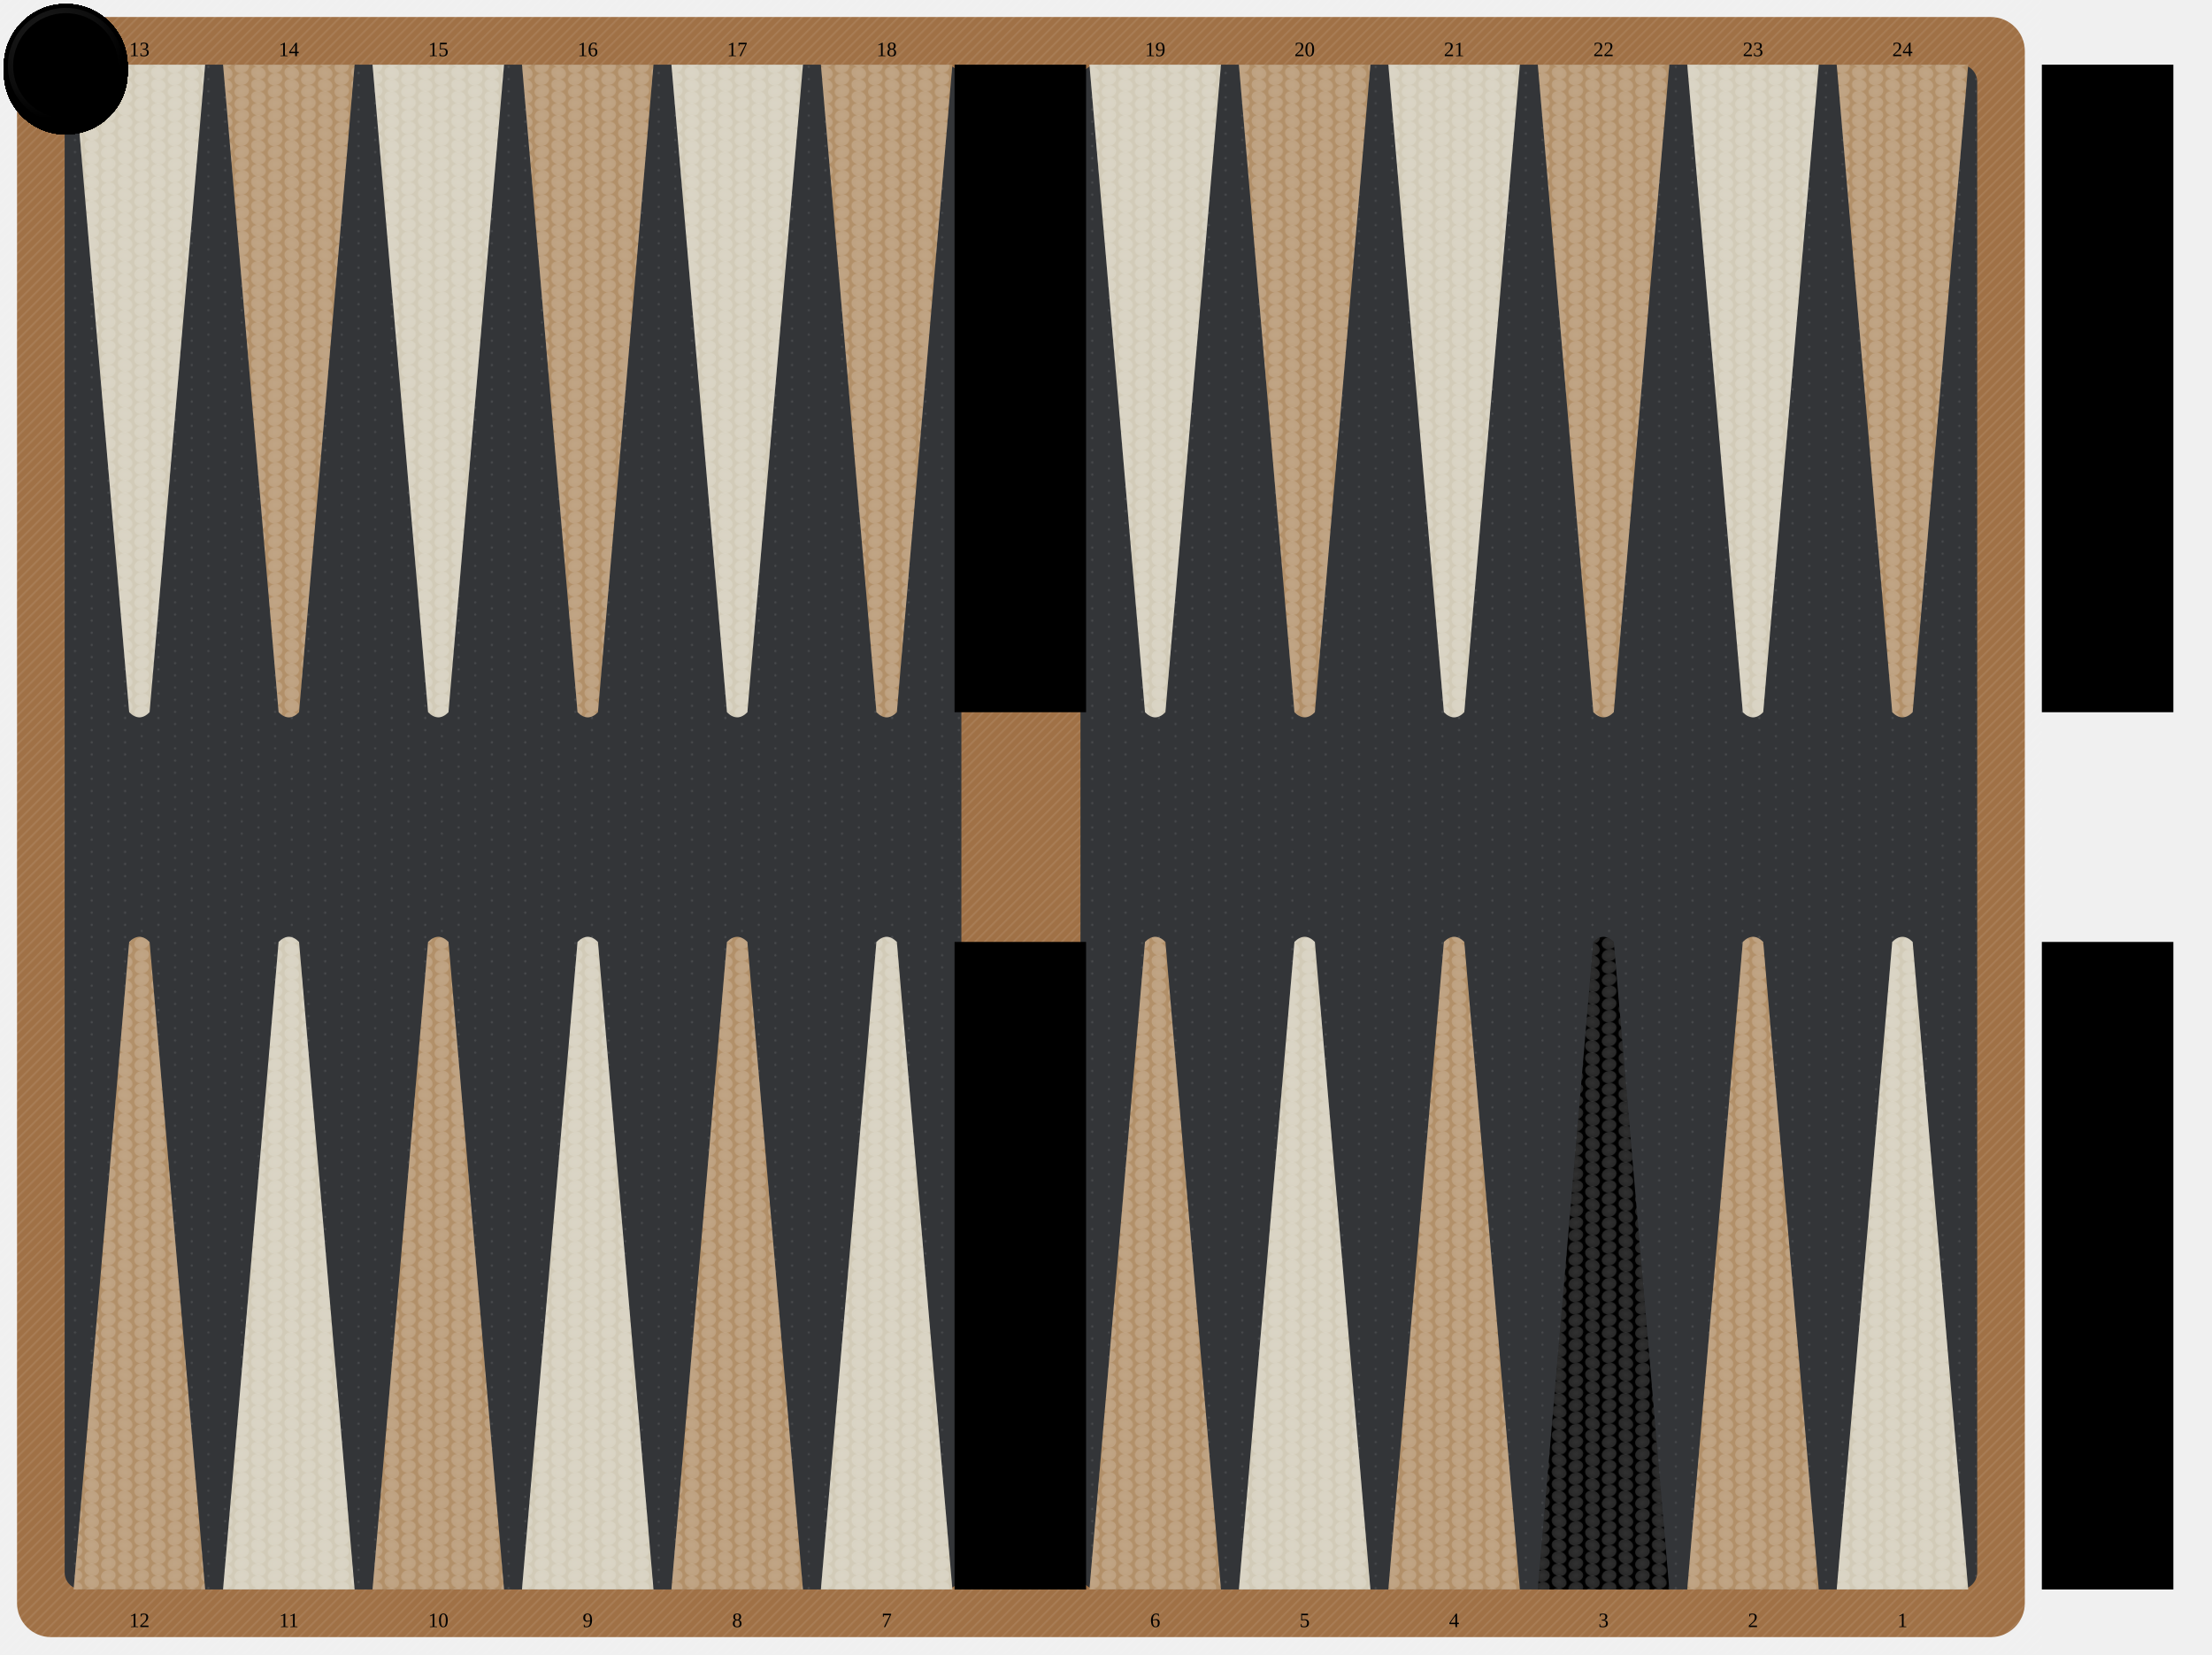
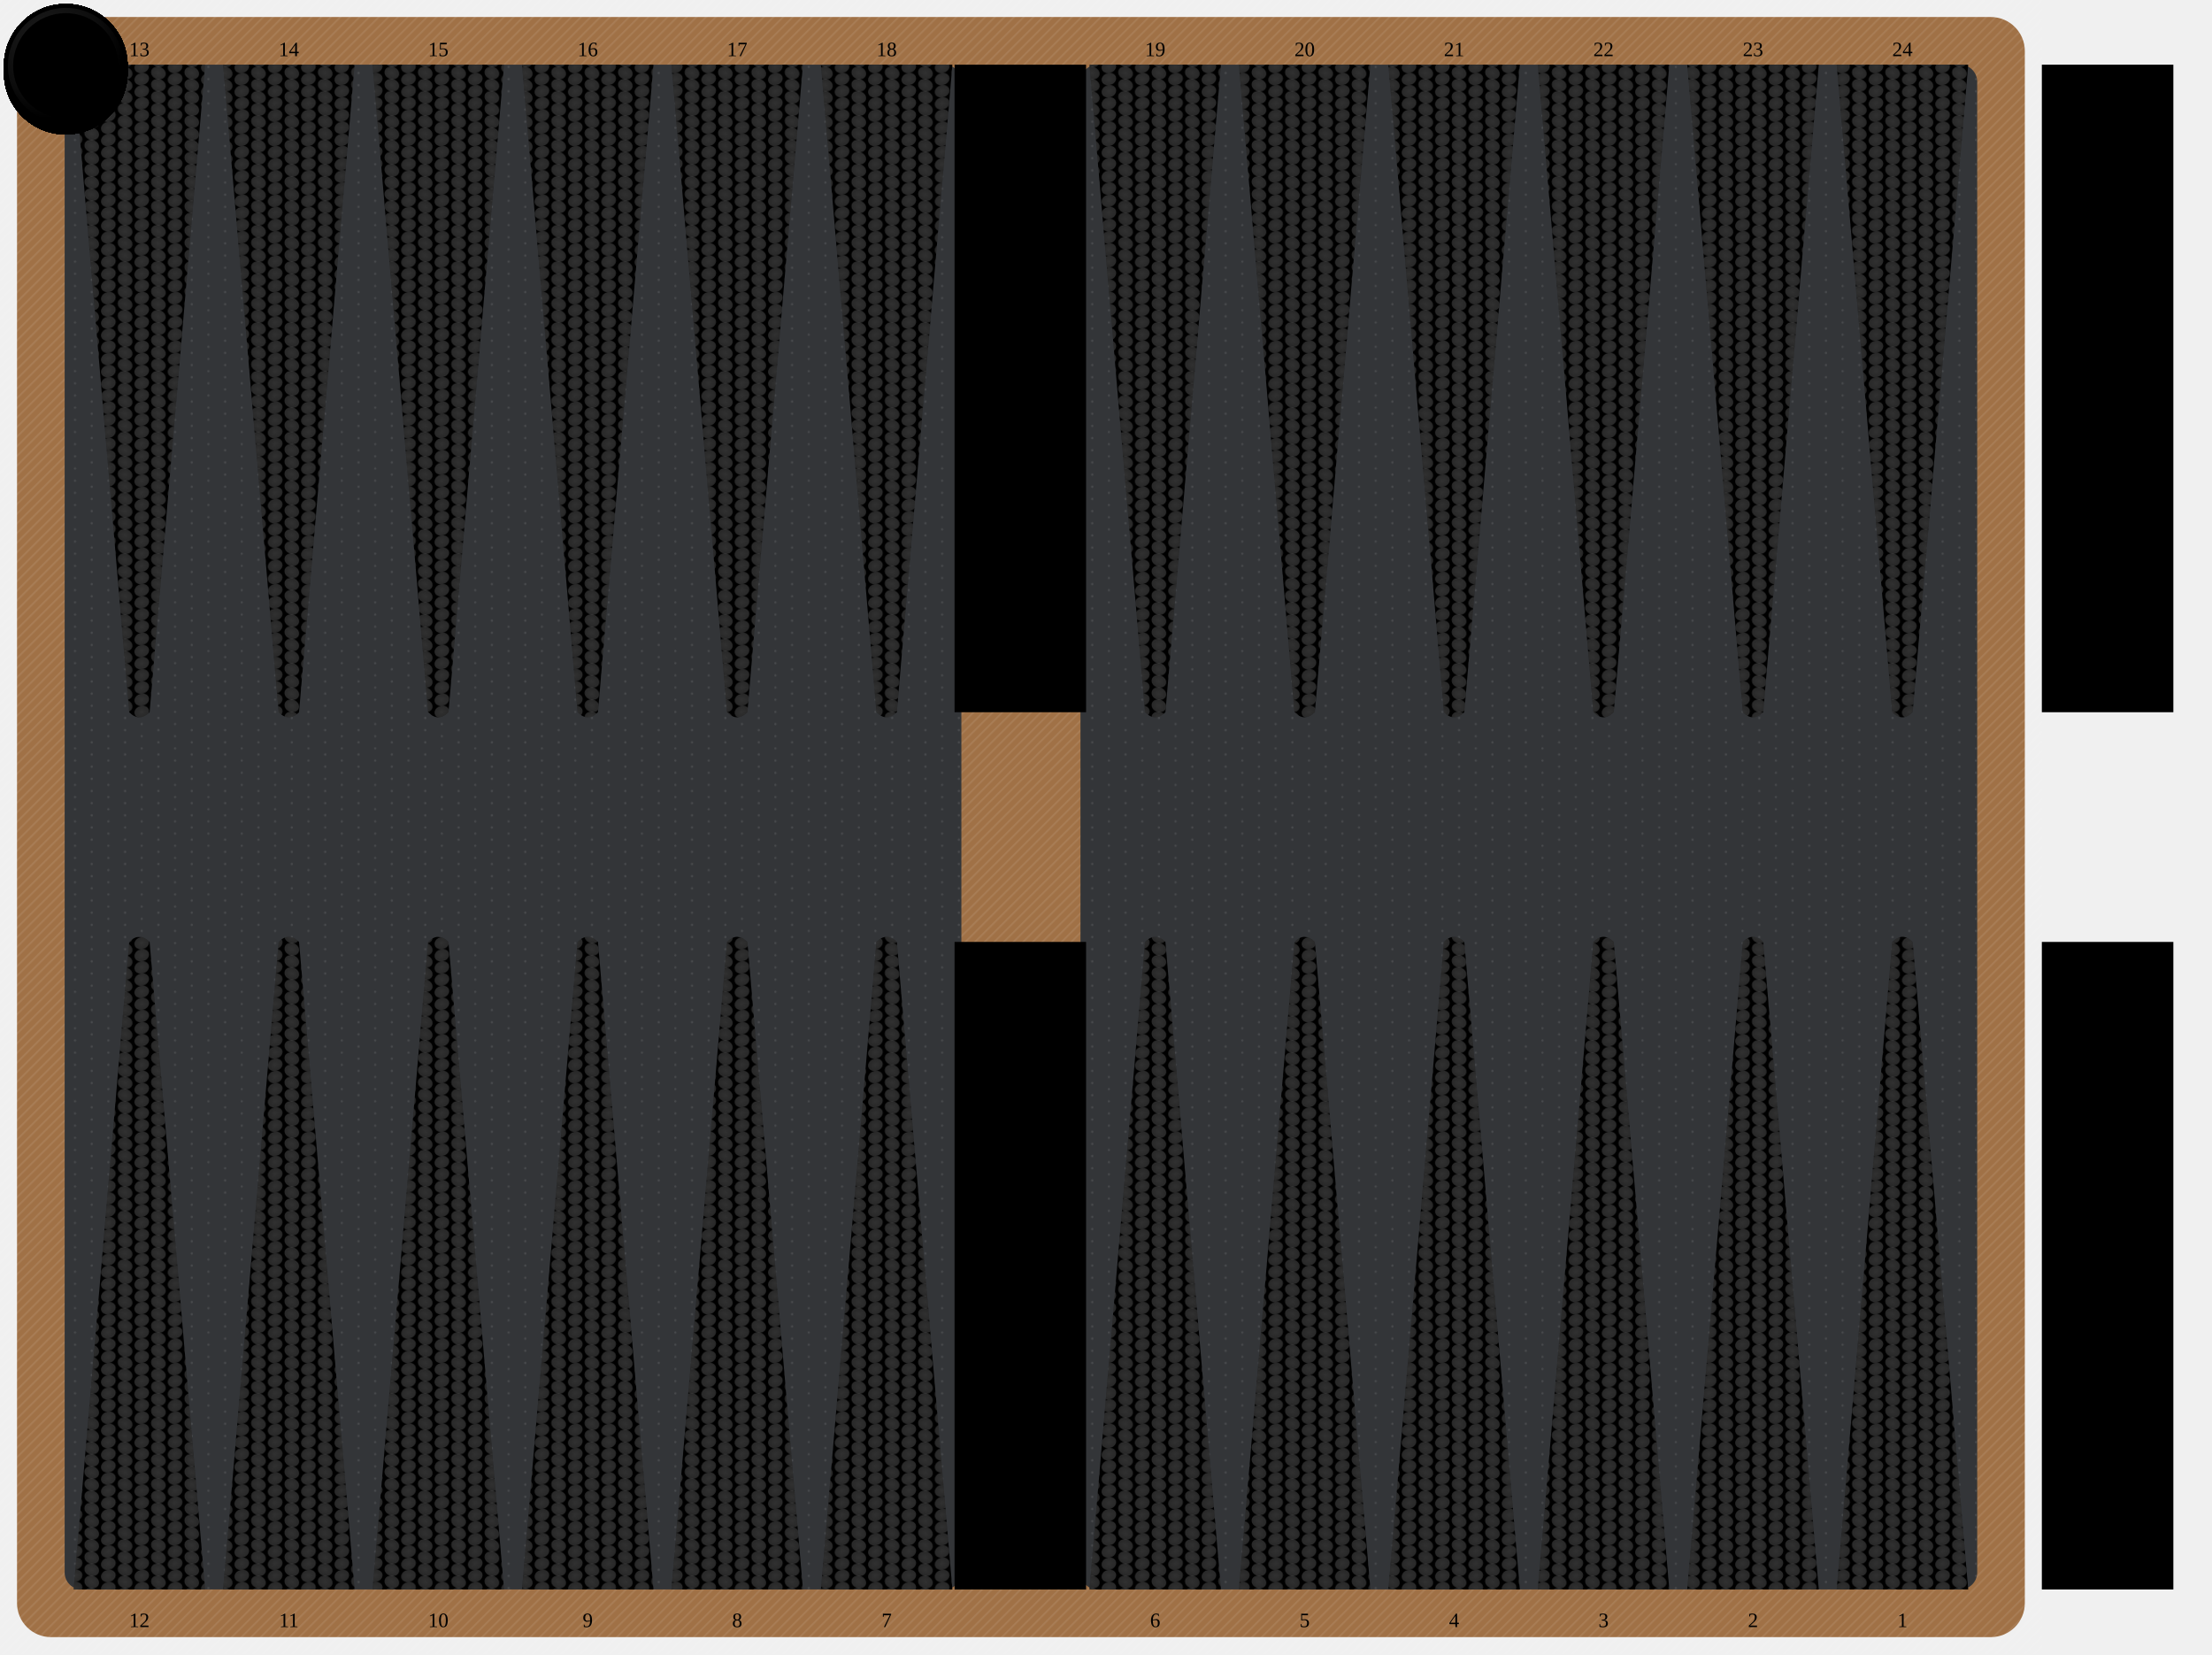
<svg xmlns="http://www.w3.org/2000/svg" width="1300" height="972" viewBox="0 0 1300 972" role="img" aria-labelledby="title desc" id="board">
  <defs>
    <radialGradient id="ovalWhiteEdgeBandStrong" cx="50%" cy="50%" r="0.95">
      <stop offset="0%" stop-color="#ffffff" stop-opacity="0.19" />
      <stop offset="60%" stop-color="#ffffff" stop-opacity="0.15" />
      <stop offset="80%" stop-color="#ffffff" stop-opacity="0.12" />
      <stop offset="95%" stop-color="#ffffff" stop-opacity="0.30" />
      <stop offset="100%" stop-color="#ffffff" stop-opacity="0.30" />
    </radialGradient>
    <pattern id="ovalColsEdgeBandStrong" width="19.600" height="7.150" patternUnits="userSpaceOnUse">
      <ellipse cx="4.900" cy="3.575" rx="4.400" ry="3.575" transform="rotate(-18 4.900 3.575)" fill="url(#ovalWhiteEdgeBandStrong)" />
      <ellipse cx="14.700" cy="0.050" rx="4.400" ry="3.575" transform="rotate(18 14.700 0.050)" fill="url(#ovalWhiteEdgeBandStrong)" />
      <ellipse cx="14.700" cy="7.100" rx="4.400" ry="3.575" transform="rotate(18 14.700 7.100)" fill="url(#ovalWhiteEdgeBandStrong)" />
    </pattern>
    <radialGradient id="dotWhiteSoft" cx="50%" cy="50%" r="0.9">
      <stop offset="0%" stop-color="#ffffff" stop-opacity="0.10" />
      <stop offset="70%" stop-color="#ffffff" stop-opacity="0.08" />
      <stop offset="100%" stop-color="#ffffff" stop-opacity="0.06" />
    </radialGradient>
    <pattern id="dotColsBoard" width="19.600" height="7.150" patternUnits="userSpaceOnUse">
      <circle cx="4.900" cy="3.575" r="0.700" fill="url(#dotWhiteSoft)" />
      <circle cx="14.700" cy="0.050" r="0.700" fill="url(#dotWhiteSoft)" />
      <circle cx="14.700" cy="7.100" r="0.700" fill="url(#dotWhiteSoft)" />
    </pattern>
    <pattern id="diagLines" patternUnits="userSpaceOnUse" width="4" height="4" patternTransform="rotate(45)">
      <line x1="0" y1="0" x2="0" y2="8" stroke="white" stroke-opacity="0.084" stroke-width="2" />
    </pattern>
    <radialGradient id="edgeLight" cx="0.35" cy="0.30" r="0.65">
      <stop offset="0%" stop-color="#ffffff" stop-opacity="0.12" />
      <stop offset="70%" stop-color="#ffffff" stop-opacity="0.05" />
      <stop offset="100%" stop-color="#ffffff" stop-opacity="0" />
    </radialGradient>
    <g id="cross-checker" class="cross-checker">
      <circle class="checker-edge" cx="38.65" cy="38.65" r="36.33" transform="translate(0, 4)" />
      <g>
        <circle class="disc" cx="38.65" cy="38.65" r="36.33" />
        <circle cx="38.65" cy="38.65" r="34.01" fill="url(#edgeLight)" />
      </g>
      <circle class="ring" cx="38.65" cy="38.65" r="30.92" />
      <g id="cross" transform="translate(38.65,38.65) scale(0.10) translate(-256,-256)">
        <path d="M486 371.316V142.75a399.056 399.056 0 0 1-185.685 69.28 399.135 399.135 0 0 1 70.973-186.002H142.72A399.056 399.056 0 0 1 212 211.714 399.135 399.135 0 0 1 26 140.74V369.31a399.056 399.056 0 0 1 185.685-69.28 399.135 399.135 0 0 1-70.973 185.944H369.28A399.056 399.056 0 0 1 300 300.342a399.135 399.135 0 0 1 186 70.974z" />
      </g>
    </g>
    <g id="crown-checker" class="crown-checker">
      <circle class="checker-edge" cx="38.65" cy="38.65" r="36.33" transform="translate(0, 4)" />
      <g>
        <circle class="disc" cx="38.65" cy="38.65" r="36.33" />
        <circle cx="38.65" cy="38.65" r="34.01" fill="url(#edgeLight)" />
      </g>
      <circle class="ring" cx="38.65" cy="38.65" r="30.92" />
      <g id="crown" transform="translate(38.65,38.65) scale(2.0) translate(-12,-12)">
        <path d="M21.609 13.562L21.838 11.126C22.018 9.214 22.108 8.257 21.781 7.862C21.604 7.648 21.363 7.517 21.106 7.495C20.63 7.453 20.033 8.133 18.838 9.493C18.22 10.197 17.911 10.548 17.567 10.603C17.376 10.633 17.181 10.602 17.005 10.513C16.686 10.353 16.474 9.918 16.05 9.049L13.813 4.465C13.011 2.822 12.61 2 12 2C11.39 2 10.989 2.822 10.187 4.465L7.95 9.049C7.526 9.918 7.314 10.353 6.995 10.513C6.819 10.602 6.624 10.633 6.433 10.603C6.089 10.548 5.78 10.197 5.162 9.493C3.967 8.133 3.37 7.453 2.894 7.495C2.637 7.517 2.396 7.648 2.219 7.862C1.892 8.257 1.982 9.214 2.162 11.126L2.391 13.562C2.769 17.574 2.957 19.581 4.14 20.79C5.323 22 7.095 22 10.64 22H13.36C16.905 22 18.677 22 19.86 20.79C21.043 19.581 21.231 17.574 21.609 13.562Z" />
      </g>
    </g>
  </defs>
  <rect x="565.00" y="38.00" width="70.00" height="895.90" fill="#a07146" />
  <rect x="10" y="10" width="1180" height="951.90" rx="20" ry="20" fill="#a07146" />
  <rect id="frameTextureOverlay" x="0" y="0" width="1200" height="972" fill="url(#diagLines)" pointer-events="none" mask="url(#exactFrameMask)" />
  <rect x="38.00" y="38.00" width="527.00" height="895.90" rx="10" ry="10" fill="#333538" />
  <rect x="635.00" y="38.00" width="527.00" height="895.90" rx="10" ry="10" fill="#333538" />
  <rect x="38.00" y="38.00" width="527.00" height="895.90" rx="10" ry="10" fill="url(#dotColsBoard)" />
  <rect x="635.00" y="38.00" width="527.00" height="895.90" rx="10" ry="10" fill="url(#dotColsBoard)" />
-   <path id="point-1" d="M 1079.44 933.90 L 1156.73 933.90 L 1124.08 553.43 Q 1118.08 547.43 1112.08 553.43 Z" fill="#d2cbb8" />
-   <path d="M 1079.44 933.90 L 1156.73 933.90 L 1124.08 553.43 Q 1118.08 547.43 1112.08 553.43 Z" fill="url(#ovalColsEdgeBandStrong)" />
-   <path id="point-2" d="M 991.60 933.90 L 1068.90 933.90 L 1036.25 553.43 Q 1030.25 547.43 1024.25 553.43 Z" fill="#b29069" />
-   <path d="M 991.60 933.90 L 1068.90 933.90 L 1036.25 553.43 Q 1030.25 547.43 1024.25 553.43 Z" fill="url(#ovalColsEdgeBandStrong)" />
+   <g class="point" id="point-1">
+     <path class="beige" d="M 1079.44 933.90 L 1156.73 933.90 L 1124.08 553.43 Q 1118.08 547.43 1112.08 553.43 Z" />
+     <path class="ovals" d="M 1079.44 933.90 L 1156.73 933.90 L 1124.08 553.43 Q 1118.08 547.43 1112.08 553.43 Z" fill="url(#ovalColsEdgeBandStrong)" />
+   </g>
+   <g class="point" id="point-2">
+     <path class="brown" d="M 991.60 933.90 L 1068.90 933.90 L 1036.25 553.43 Q 1030.25 547.43 1024.25 553.43 Z" />
+     <path class="ovals" d="M 991.60 933.90 L 1068.90 933.90 L 1036.25 553.43 Q 1030.25 547.43 1024.25 553.43 Z" fill="url(#ovalColsEdgeBandStrong)" />
+   </g>
  <g class="point" id="point-3">
    <path class="beige" d="M 903.77 933.90 L 981.06 933.90 L 948.42 553.43 Q 942.42 547.43 936.42 553.43 Z" />
    <path class="ovals" d="M 903.77 933.90 L 981.06 933.90 L 948.42 553.43 Q 942.42 547.43 936.42 553.43 Z" fill="url(#ovalColsEdgeBandStrong)" />
  </g>
  <g class="point" id="point-4">
-     <path class="brown" d="M 815.94 933.90 L 893.23 933.90 L 860.58 553.43 Q 854.58 547.43 848.58 553.43 Z" fill="#b29069" />
+     <path class="brown" d="M 815.94 933.90 L 893.23 933.90 L 860.58 553.43 Q 854.58 547.43 848.58 553.43 Z" />
    <path class="ovals" d="M 815.94 933.90 L 893.23 933.90 L 860.58 553.43 Q 854.58 547.43 848.58 553.43 Z" fill="url(#ovalColsEdgeBandStrong)" />
  </g>
-   <path id="point-5" d="M 728.10 933.90 L 805.40 933.90 L 772.75 553.43 Q 766.75 547.43 760.75 553.43 Z" fill="#d2cbb8" />
-   <path d="M 728.10 933.90 L 805.40 933.90 L 772.75 553.43 Q 766.75 547.43 760.75 553.43 Z" fill="url(#ovalColsEdgeBandStrong)" />
-   <path id="point-6" d="M 640.27 933.90 L 717.56 933.90 L 684.92 553.43 Q 678.92 547.43 672.92 553.43 Z" fill="#b29069" />
-   <path d="M 640.27 933.90 L 717.56 933.90 L 684.92 553.43 Q 678.92 547.43 672.92 553.43 Z" fill="url(#ovalColsEdgeBandStrong)" />
-   <path id="point-7" d="M 482.44 933.90 L 559.73 933.90 L 527.08 553.43 Q 521.08 547.43 515.08 553.43 Z" fill="#d2cbb8" />
-   <path d="M 482.44 933.90 L 559.73 933.90 L 527.08 553.43 Q 521.08 547.43 515.08 553.43 Z" fill="url(#ovalColsEdgeBandStrong)" />
-   <path id="point-8" d="M 394.60 933.90 L 471.90 933.90 L 439.25 553.43 Q 433.25 547.43 427.25 553.43 Z" fill="#b29069" />
-   <path d="M 394.60 933.90 L 471.90 933.90 L 439.25 553.43 Q 433.25 547.43 427.25 553.43 Z" fill="url(#ovalColsEdgeBandStrong)" />
-   <path id="point-9" d="M 306.77 933.90 L 384.06 933.90 L 351.42 553.43 Q 345.42 547.43 339.42 553.43 Z" fill="#d2cbb8" />
-   <path d="M 306.77 933.90 L 384.06 933.90 L 351.42 553.43 Q 345.42 547.43 339.42 553.43 Z" fill="url(#ovalColsEdgeBandStrong)" />
-   <path id="point-10" d="M 218.94 933.90 L 296.23 933.90 L 263.58 553.43 Q 257.58 547.43 251.58 553.43 Z" fill="#b29069" />
-   <path d="M 218.94 933.90 L 296.23 933.90 L 263.58 553.43 Q 257.58 547.43 251.58 553.43 Z" fill="url(#ovalColsEdgeBandStrong)" />
-   <path id="point-11" d="M 131.10 933.90 L 208.40 933.90 L 175.75 553.43 Q 169.75 547.43 163.75 553.43 Z" fill="#d2cbb8" />
-   <path d="M 131.10 933.90 L 208.40 933.90 L 175.75 553.43 Q 169.75 547.43 163.75 553.43 Z" fill="url(#ovalColsEdgeBandStrong)" />
-   <path id="point-12" d="M 43.27 933.90 L 120.56 933.90 L 87.92 553.43 Q 81.92 547.43 75.92 553.43 Z" fill="#b29069" />
-   <path d="M 43.27 933.90 L 120.56 933.90 L 87.92 553.43 Q 81.92 547.43 75.92 553.43 Z" fill="url(#ovalColsEdgeBandStrong)" />
-   <path id="point-13" d="M 43.27 38.00 L 120.56 38.00 L 87.92 418.47 Q 81.92 424.47 75.92 418.47 Z" fill="#d2cbb8" />
-   <path d="M 43.27 38.00 L 120.56 38.00 L 87.92 418.47 Q 81.92 424.47 75.92 418.47 Z" fill="url(#ovalColsEdgeBandStrong)" />
-   <path id="point-14" d="M 131.10 38.00 L 208.40 38.00 L 175.75 418.47 Q 169.75 424.47 163.75 418.47 Z" fill="#b29069" />
-   <path d="M 131.10 38.00 L 208.40 38.00 L 175.75 418.47 Q 169.75 424.47 163.75 418.47 Z" fill="url(#ovalColsEdgeBandStrong)" />
-   <path id="point-15" d="M 218.94 38.00 L 296.23 38.00 L 263.58 418.47 Q 257.58 424.47 251.58 418.47 Z" fill="#d2cbb8" />
-   <path d="M 218.94 38.00 L 296.23 38.00 L 263.58 418.47 Q 257.58 424.47 251.58 418.47 Z" fill="url(#ovalColsEdgeBandStrong)" />
-   <path id="point-16" d="M 306.77 38.00 L 384.06 38.00 L 351.42 418.47 Q 345.42 424.47 339.42 418.47 Z" fill="#b29069" />
-   <path d="M 306.77 38.00 L 384.06 38.00 L 351.42 418.47 Q 345.42 424.47 339.42 418.47 Z" fill="url(#ovalColsEdgeBandStrong)" />
-   <path id="point-17" d="M 394.60 38.00 L 471.90 38.00 L 439.25 418.47 Q 433.25 424.47 427.25 418.47 Z" fill="#d2cbb8" />
-   <path d="M 394.60 38.00 L 471.90 38.00 L 439.25 418.47 Q 433.25 424.47 427.25 418.47 Z" fill="url(#ovalColsEdgeBandStrong)" />
-   <path id="point-18" d="M 482.44 38.00 L 559.73 38.00 L 527.08 418.47 Q 521.08 424.47 515.08 418.47 Z" fill="#b29069" />
-   <path d="M 482.44 38.00 L 559.73 38.00 L 527.08 418.47 Q 521.08 424.47 515.08 418.47 Z" fill="url(#ovalColsEdgeBandStrong)" />
-   <path id="point-19" d="M 640.27 38.00 L 717.56 38.00 L 684.92 418.47 Q 678.92 424.47 672.92 418.47 Z" fill="#d2cbb8" />
-   <path d="M 640.27 38.00 L 717.56 38.00 L 684.92 418.47 Q 678.92 424.47 672.92 418.47 Z" fill="url(#ovalColsEdgeBandStrong)" />
-   <path id="point-20" d="M 728.10 38.00 L 805.40 38.00 L 772.75 418.47 Q 766.75 424.47 760.75 418.47 Z" fill="#b29069" />
-   <path d="M 728.10 38.00 L 805.40 38.00 L 772.75 418.47 Q 766.75 424.47 760.75 418.47 Z" fill="url(#ovalColsEdgeBandStrong)" />
-   <path id="point-21" d="M 815.94 38.00 L 893.23 38.00 L 860.58 418.47 Q 854.58 424.47 848.58 418.47 Z" fill="#d2cbb8" />
-   <path d="M 815.94 38.00 L 893.23 38.00 L 860.58 418.47 Q 854.58 424.47 848.58 418.47 Z" fill="url(#ovalColsEdgeBandStrong)" />
-   <path id="point-22" d="M 903.77 38.00 L 981.06 38.00 L 948.42 418.47 Q 942.42 424.47 936.42 418.47 Z" fill="#b29069" />
-   <path d="M 903.77 38.00 L 981.06 38.00 L 948.42 418.47 Q 942.42 424.47 936.42 418.47 Z" fill="url(#ovalColsEdgeBandStrong)" />
-   <path id="point-23" d="M 991.60 38.00 L 1068.90 38.00 L 1036.25 418.47 Q 1030.25 424.47 1024.25 418.47 Z" fill="#d2cbb8" />
-   <path d="M 991.60 38.00 L 1068.90 38.00 L 1036.25 418.47 Q 1030.25 424.47 1024.25 418.47 Z" fill="url(#ovalColsEdgeBandStrong)" />
-   <path id="point-24" d="M 1079.44 38.00 L 1156.73 38.00 L 1124.08 418.47 Q 1118.08 424.47 1112.08 418.47 Z" fill="#b29069" />
-   <path d="M 1079.44 38.00 L 1156.73 38.00 L 1124.08 418.47 Q 1118.08 424.47 1112.08 418.47 Z" fill="url(#ovalColsEdgeBandStrong)" />
+   <g class="point" id="point-5">
+     <path class="beige" d="M 728.10 933.90 L 805.40 933.90 L 772.75 553.43 Q 766.75 547.43 760.75 553.43 Z" />
+     <path class="ovals" d="M 728.10 933.90 L 805.40 933.90 L 772.75 553.43 Q 766.75 547.43 760.75 553.43 Z" fill="url(#ovalColsEdgeBandStrong)" />
+   </g>
+   <g class="point" id="point-6">
+     <path class="brown" d="M 640.27 933.90 L 717.56 933.90 L 684.92 553.43 Q 678.92 547.43 672.92 553.43 Z" />
+     <path class="ovals" d="M 640.27 933.90 L 717.56 933.90 L 684.92 553.43 Q 678.92 547.43 672.92 553.43 Z" fill="url(#ovalColsEdgeBandStrong)" />
+   </g>
+   <g class="point" id="point-7">
+     <path class="beige" d="M 482.44 933.90 L 559.73 933.90 L 527.08 553.43 Q 521.08 547.43 515.08 553.43 Z" />
+     <path class="ovals" d="M 482.44 933.90 L 559.73 933.90 L 527.08 553.43 Q 521.08 547.43 515.08 553.43 Z" fill="url(#ovalColsEdgeBandStrong)" />
+   </g>
+   <g class="point" id="point-8">
+     <path class="brown" d="M 394.60 933.90 L 471.90 933.90 L 439.25 553.43 Q 433.25 547.43 427.25 553.43 Z" />
+     <path class="ovals" d="M 394.60 933.90 L 471.90 933.90 L 439.25 553.43 Q 433.25 547.43 427.25 553.43 Z" fill="url(#ovalColsEdgeBandStrong)" />
+   </g>
+   <g class="point" id="point-9">
+     <path class="beige" d="M 306.77 933.90 L 384.06 933.90 L 351.42 553.43 Q 345.42 547.43 339.42 553.43 Z" />
+     <path class="ovals" d="M 306.77 933.90 L 384.06 933.90 L 351.42 553.43 Q 345.42 547.43 339.42 553.43 Z" fill="url(#ovalColsEdgeBandStrong)" />
+   </g>
+   <g class="point" id="point-10">
+     <path class="brown" d="M 218.94 933.90 L 296.23 933.90 L 263.58 553.43 Q 257.58 547.43 251.58 553.43 Z" />
+     <path class="ovals" d="M 218.94 933.90 L 296.23 933.90 L 263.58 553.43 Q 257.58 547.43 251.58 553.43 Z" fill="url(#ovalColsEdgeBandStrong)" />
+   </g>
+   <g class="point" id="point-11">
+     <path class="beige" d="M 131.10 933.90 L 208.40 933.90 L 175.75 553.43 Q 169.75 547.43 163.75 553.43 Z" />
+     <path class="ovals" d="M 131.10 933.90 L 208.40 933.90 L 175.75 553.43 Q 169.75 547.43 163.75 553.43 Z" fill="url(#ovalColsEdgeBandStrong)" />
+   </g>
+   <g class="point" id="point-12">
+     <path class="brown" d="M 43.27 933.90 L 120.56 933.90 L 87.92 553.43 Q 81.92 547.43 75.92 553.43 Z" />
+     <path class="ovals" d="M 43.27 933.90 L 120.56 933.90 L 87.92 553.43 Q 81.92 547.43 75.92 553.43 Z" fill="url(#ovalColsEdgeBandStrong)" />
+   </g>
+   <g class="point" id="point-13">
+     <path class="beige" d="M 43.27 38.00 L 120.56 38.00 L 87.92 418.47 Q 81.92 424.47 75.92 418.47 Z" />
+     <path class="ovals" d="M 43.27 38.00 L 120.56 38.00 L 87.92 418.47 Q 81.92 424.47 75.92 418.47 Z" fill="url(#ovalColsEdgeBandStrong)" />
+   </g>
+   <g class="point" id="point-14">
+     <path class="brown" d="M 131.10 38.00 L 208.40 38.00 L 175.75 418.47 Q 169.75 424.47 163.75 418.47 Z" />
+     <path class="ovals" d="M 131.10 38.00 L 208.40 38.00 L 175.75 418.47 Q 169.75 424.47 163.75 418.47 Z" fill="url(#ovalColsEdgeBandStrong)" />
+   </g>
+   <g class="point" id="point-15">
+     <path class="beige" d="M 218.94 38.00 L 296.23 38.00 L 263.58 418.47 Q 257.58 424.47 251.58 418.47 Z" />
+     <path class="ovals" d="M 218.94 38.00 L 296.23 38.00 L 263.58 418.47 Q 257.58 424.47 251.58 418.47 Z" fill="url(#ovalColsEdgeBandStrong)" />
+   </g>
+   <g class="point" id="point-16">
+     <path class="brown" d="M 306.77 38.00 L 384.06 38.00 L 351.42 418.47 Q 345.42 424.47 339.42 418.47 Z" />
+     <path class="ovals" d="M 306.77 38.00 L 384.06 38.00 L 351.42 418.47 Q 345.42 424.47 339.42 418.47 Z" fill="url(#ovalColsEdgeBandStrong)" />
+   </g>
+   <g class="point" id="point-17">
+     <path class="beige" d="M 394.60 38.00 L 471.90 38.00 L 439.25 418.47 Q 433.25 424.47 427.25 418.47 Z" />
+     <path class="ovals" d="M 394.60 38.00 L 471.90 38.00 L 439.25 418.47 Q 433.25 424.47 427.25 418.47 Z" fill="url(#ovalColsEdgeBandStrong)" />
+   </g>
+   <g class="point" id="point-18">
+     <path class="brown" d="M 482.44 38.00 L 559.73 38.00 L 527.08 418.47 Q 521.08 424.47 515.08 418.47 Z" />
+     <path class="ovals" d="M 482.44 38.00 L 559.73 38.00 L 527.08 418.47 Q 521.08 424.47 515.08 418.47 Z" fill="url(#ovalColsEdgeBandStrong)" />
+   </g>
+   <g class="point" id="point-19">
+     <path class="beige" d="M 640.27 38.00 L 717.56 38.00 L 684.92 418.47 Q 678.92 424.47 672.92 418.47 Z" />
+     <path class="ovals" d="M 640.27 38.00 L 717.56 38.00 L 684.92 418.47 Q 678.92 424.47 672.92 418.47 Z" fill="url(#ovalColsEdgeBandStrong)" />
+   </g>
+   <g class="point" id="point-20">
+     <path class="brown" d="M 728.10 38.00 L 805.40 38.00 L 772.75 418.47 Q 766.75 424.47 760.75 418.47 Z" />
+     <path class="ovals" d="M 728.10 38.00 L 805.40 38.00 L 772.75 418.47 Q 766.75 424.47 760.75 418.47 Z" fill="url(#ovalColsEdgeBandStrong)" />
+   </g>
+   <g class="point" id="point-21">
+     <path class="beige" d="M 815.94 38.00 L 893.23 38.00 L 860.58 418.47 Q 854.58 424.47 848.58 418.47 Z" />
+     <path class="ovals" d="M 815.94 38.00 L 893.23 38.00 L 860.58 418.47 Q 854.58 424.47 848.58 418.47 Z" fill="url(#ovalColsEdgeBandStrong)" />
+   </g>
+   <g class="point" id="point-22">
+     <path class="brown" d="M 903.77 38.00 L 981.06 38.00 L 948.42 418.47 Q 942.42 424.47 936.42 418.47 Z" />
+     <path class="ovals" d="M 903.77 38.00 L 981.06 38.00 L 948.42 418.47 Q 942.42 424.47 936.42 418.47 Z" fill="url(#ovalColsEdgeBandStrong)" />
+   </g>
+   <g class="point" id="point-23">
+     <path class="beige" d="M 991.60 38.00 L 1068.90 38.00 L 1036.25 418.47 Q 1030.25 424.47 1024.25 418.47 Z" />
+     <path class="ovals" d="M 991.60 38.00 L 1068.90 38.00 L 1036.25 418.47 Q 1030.25 424.47 1024.25 418.47 Z" fill="url(#ovalColsEdgeBandStrong)" />
+   </g>
+   <g class="point" id="point-24">
+     <path class="brown" d="M 1079.44 38.00 L 1156.73 38.00 L 1124.08 418.47 Q 1118.08 424.47 1112.08 418.47 Z" />
+     <path class="ovals" d="M 1079.44 38.00 L 1156.73 38.00 L 1124.08 418.47 Q 1118.08 424.47 1112.08 418.47 Z" fill="url(#ovalColsEdgeBandStrong)" />
+   </g>
  <rect id="off-board-white" class="off-board" x="1200" y="38.00" width="77.29" height="380.47" />
  <rect id="off-board-black" class="off-board" x="1200" y="553.43" width="77.29" height="380.47" />
  <rect id="bar-white" class="bar" x="561" y="38.00" width="77.29" height="380.47" />
  <rect id="bar-black" class="bar" x="561" y="553.43" width="77.29" height="380.47" />
  <use href="#cross-checker" id="white-1" data-point="home-black" data-pos="1" />
  <use href="#cross-checker" id="white-2" data-point="home-black" data-pos="2" />
  <use href="#cross-checker" id="white-3" data-point="home-black" data-pos="3" />
  <use href="#cross-checker" id="white-4" data-point="home-black" data-pos="4" />
  <use href="#cross-checker" id="white-5" data-point="home-black" data-pos="5" />
  <use href="#cross-checker" id="white-6" data-point="home-black" data-pos="5" />
  <use href="#cross-checker" id="white-7" data-point="home-black" data-pos="5" />
  <use href="#cross-checker" id="white-8" data-point="home-black" data-pos="5" />
  <use href="#cross-checker" id="white-9" data-point="home-black" data-pos="5" />
  <use href="#cross-checker" id="white-10" data-point="home-black" data-pos="5" />
  <use href="#cross-checker" id="white-11" data-point="home-black" data-pos="5" />
  <use href="#cross-checker" id="white-12" data-point="home-black" data-pos="5" />
  <use href="#cross-checker" id="white-13" data-point="home-black" data-pos="5" />
  <use href="#cross-checker" id="white-14" data-point="home-black" data-pos="5" />
  <use href="#cross-checker" id="white-15" data-point="home-black" data-pos="5" />
  <use href="#crown-checker" id="black-1" data-point="home-white" data-pos="1" />
  <use href="#crown-checker" id="black-2" data-point="home-white" data-pos="2" />
  <use href="#crown-checker" id="black-3" data-point="home-white" data-pos="3" />
  <use href="#crown-checker" id="black-4" data-point="home-white" data-pos="4" />
  <use href="#crown-checker" id="black-5" data-point="home-white" data-pos="5" />
  <use href="#crown-checker" id="black-6" data-point="home-white" data-pos="5" />
  <use href="#crown-checker" id="black-7" data-point="home-white" data-pos="5" />
  <use href="#crown-checker" id="black-8" data-point="home-white" data-pos="5" />
  <use href="#crown-checker" id="black-9" data-point="home-white" data-pos="5" />
  <use href="#crown-checker" id="black-10" data-point="home-white" data-pos="5" />
  <use href="#crown-checker" id="black-11" data-point="home-white" data-pos="5" />
  <use href="#crown-checker" id="black-12" data-point="home-white" data-pos="5" />
  <use href="#crown-checker" id="black-13" data-point="home-white" data-pos="5" />
  <use href="#crown-checker" id="black-14" data-point="home-white" data-pos="5" />
  <use href="#crown-checker" id="black-15" data-point="home-white" data-pos="5" />
  <g id="point-numbers">
    <text x="1118.085" y="956" text-anchor="middle">1</text>
    <text x="1030.25" y="956" text-anchor="middle">2</text>
    <text x="942.415" y="956" text-anchor="middle">3</text>
    <text x="854.585" y="956" text-anchor="middle">4</text>
    <text x="766.75" y="956" text-anchor="middle">5</text>
    <text x="678.915" y="956" text-anchor="middle">6</text>
    <text x="521.085" y="956" text-anchor="middle">7</text>
    <text x="433.25" y="956" text-anchor="middle">8</text>
    <text x="345.415" y="956" text-anchor="middle">9</text>
    <text x="257.585" y="956" text-anchor="middle">10</text>
    <text x="169.75" y="956" text-anchor="middle">11</text>
    <text x="81.915" y="956" text-anchor="middle">12</text>
    <text x="81.915" y="33" text-anchor="middle">13</text>
    <text x="169.75" y="33" text-anchor="middle">14</text>
    <text x="257.585" y="33" text-anchor="middle">15</text>
    <text x="345.415" y="33" text-anchor="middle">16</text>
    <text x="433.25" y="33" text-anchor="middle">17</text>
    <text x="521.085" y="33" text-anchor="middle">18</text>
    <text x="678.915" y="33" text-anchor="middle">19</text>
    <text x="766.75" y="33" text-anchor="middle">20</text>
    <text x="854.585" y="33" text-anchor="middle">21</text>
    <text x="942.415" y="33" text-anchor="middle">22</text>
    <text x="1030.25" y="33" text-anchor="middle">23</text>
    <text x="1118.085" y="33" text-anchor="middle">24</text>
  </g>
</svg>
